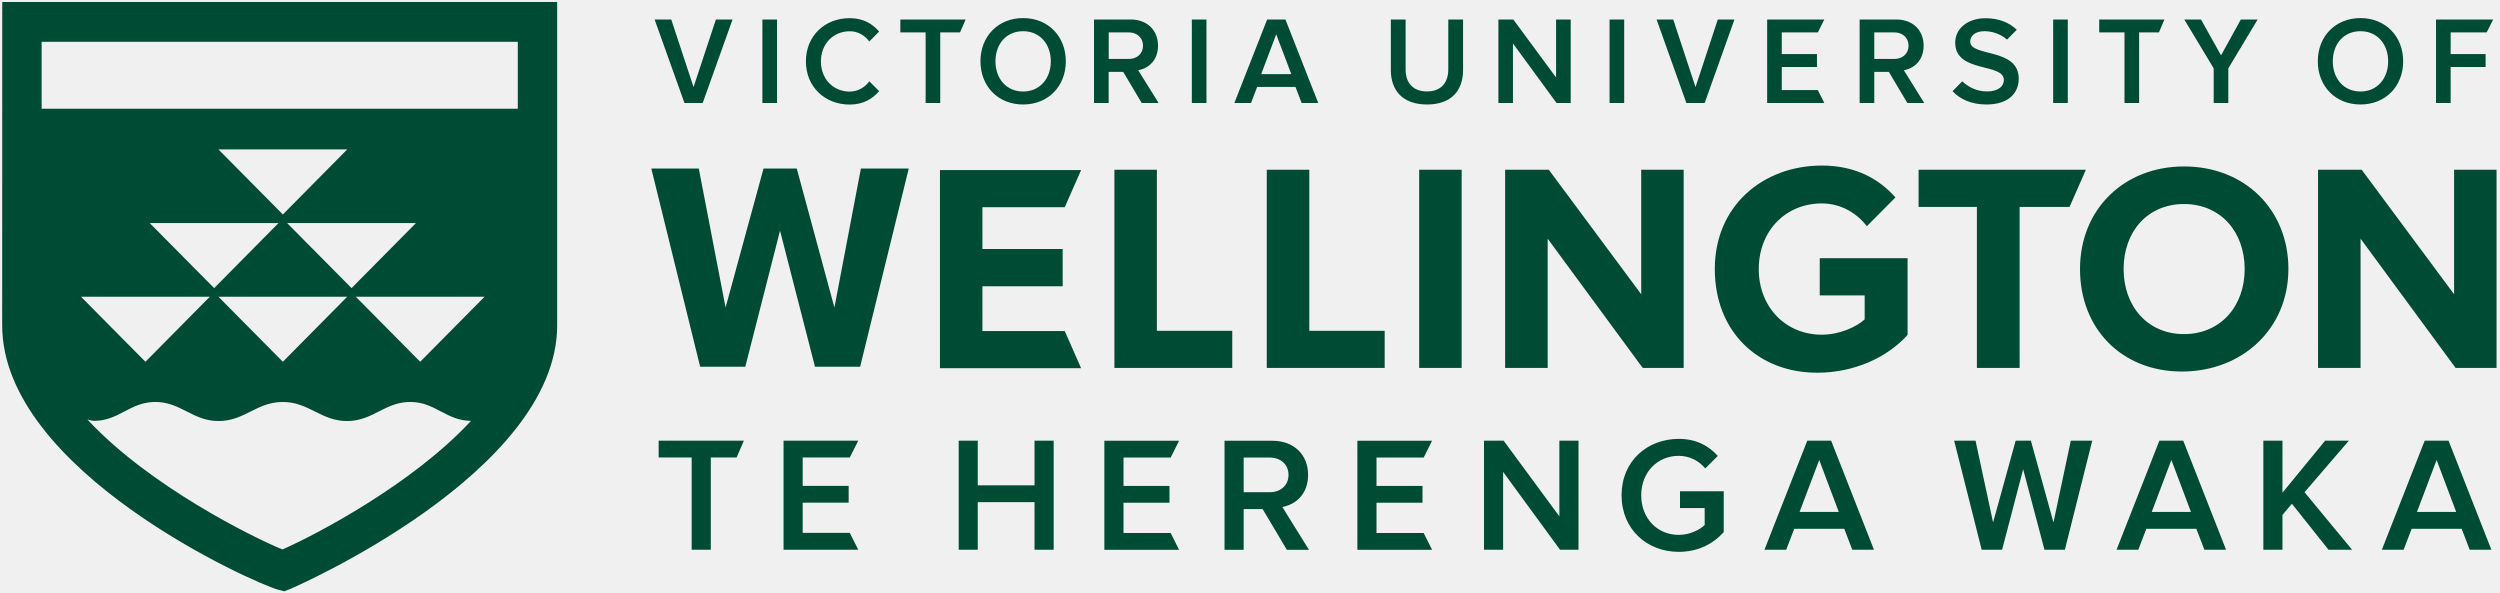
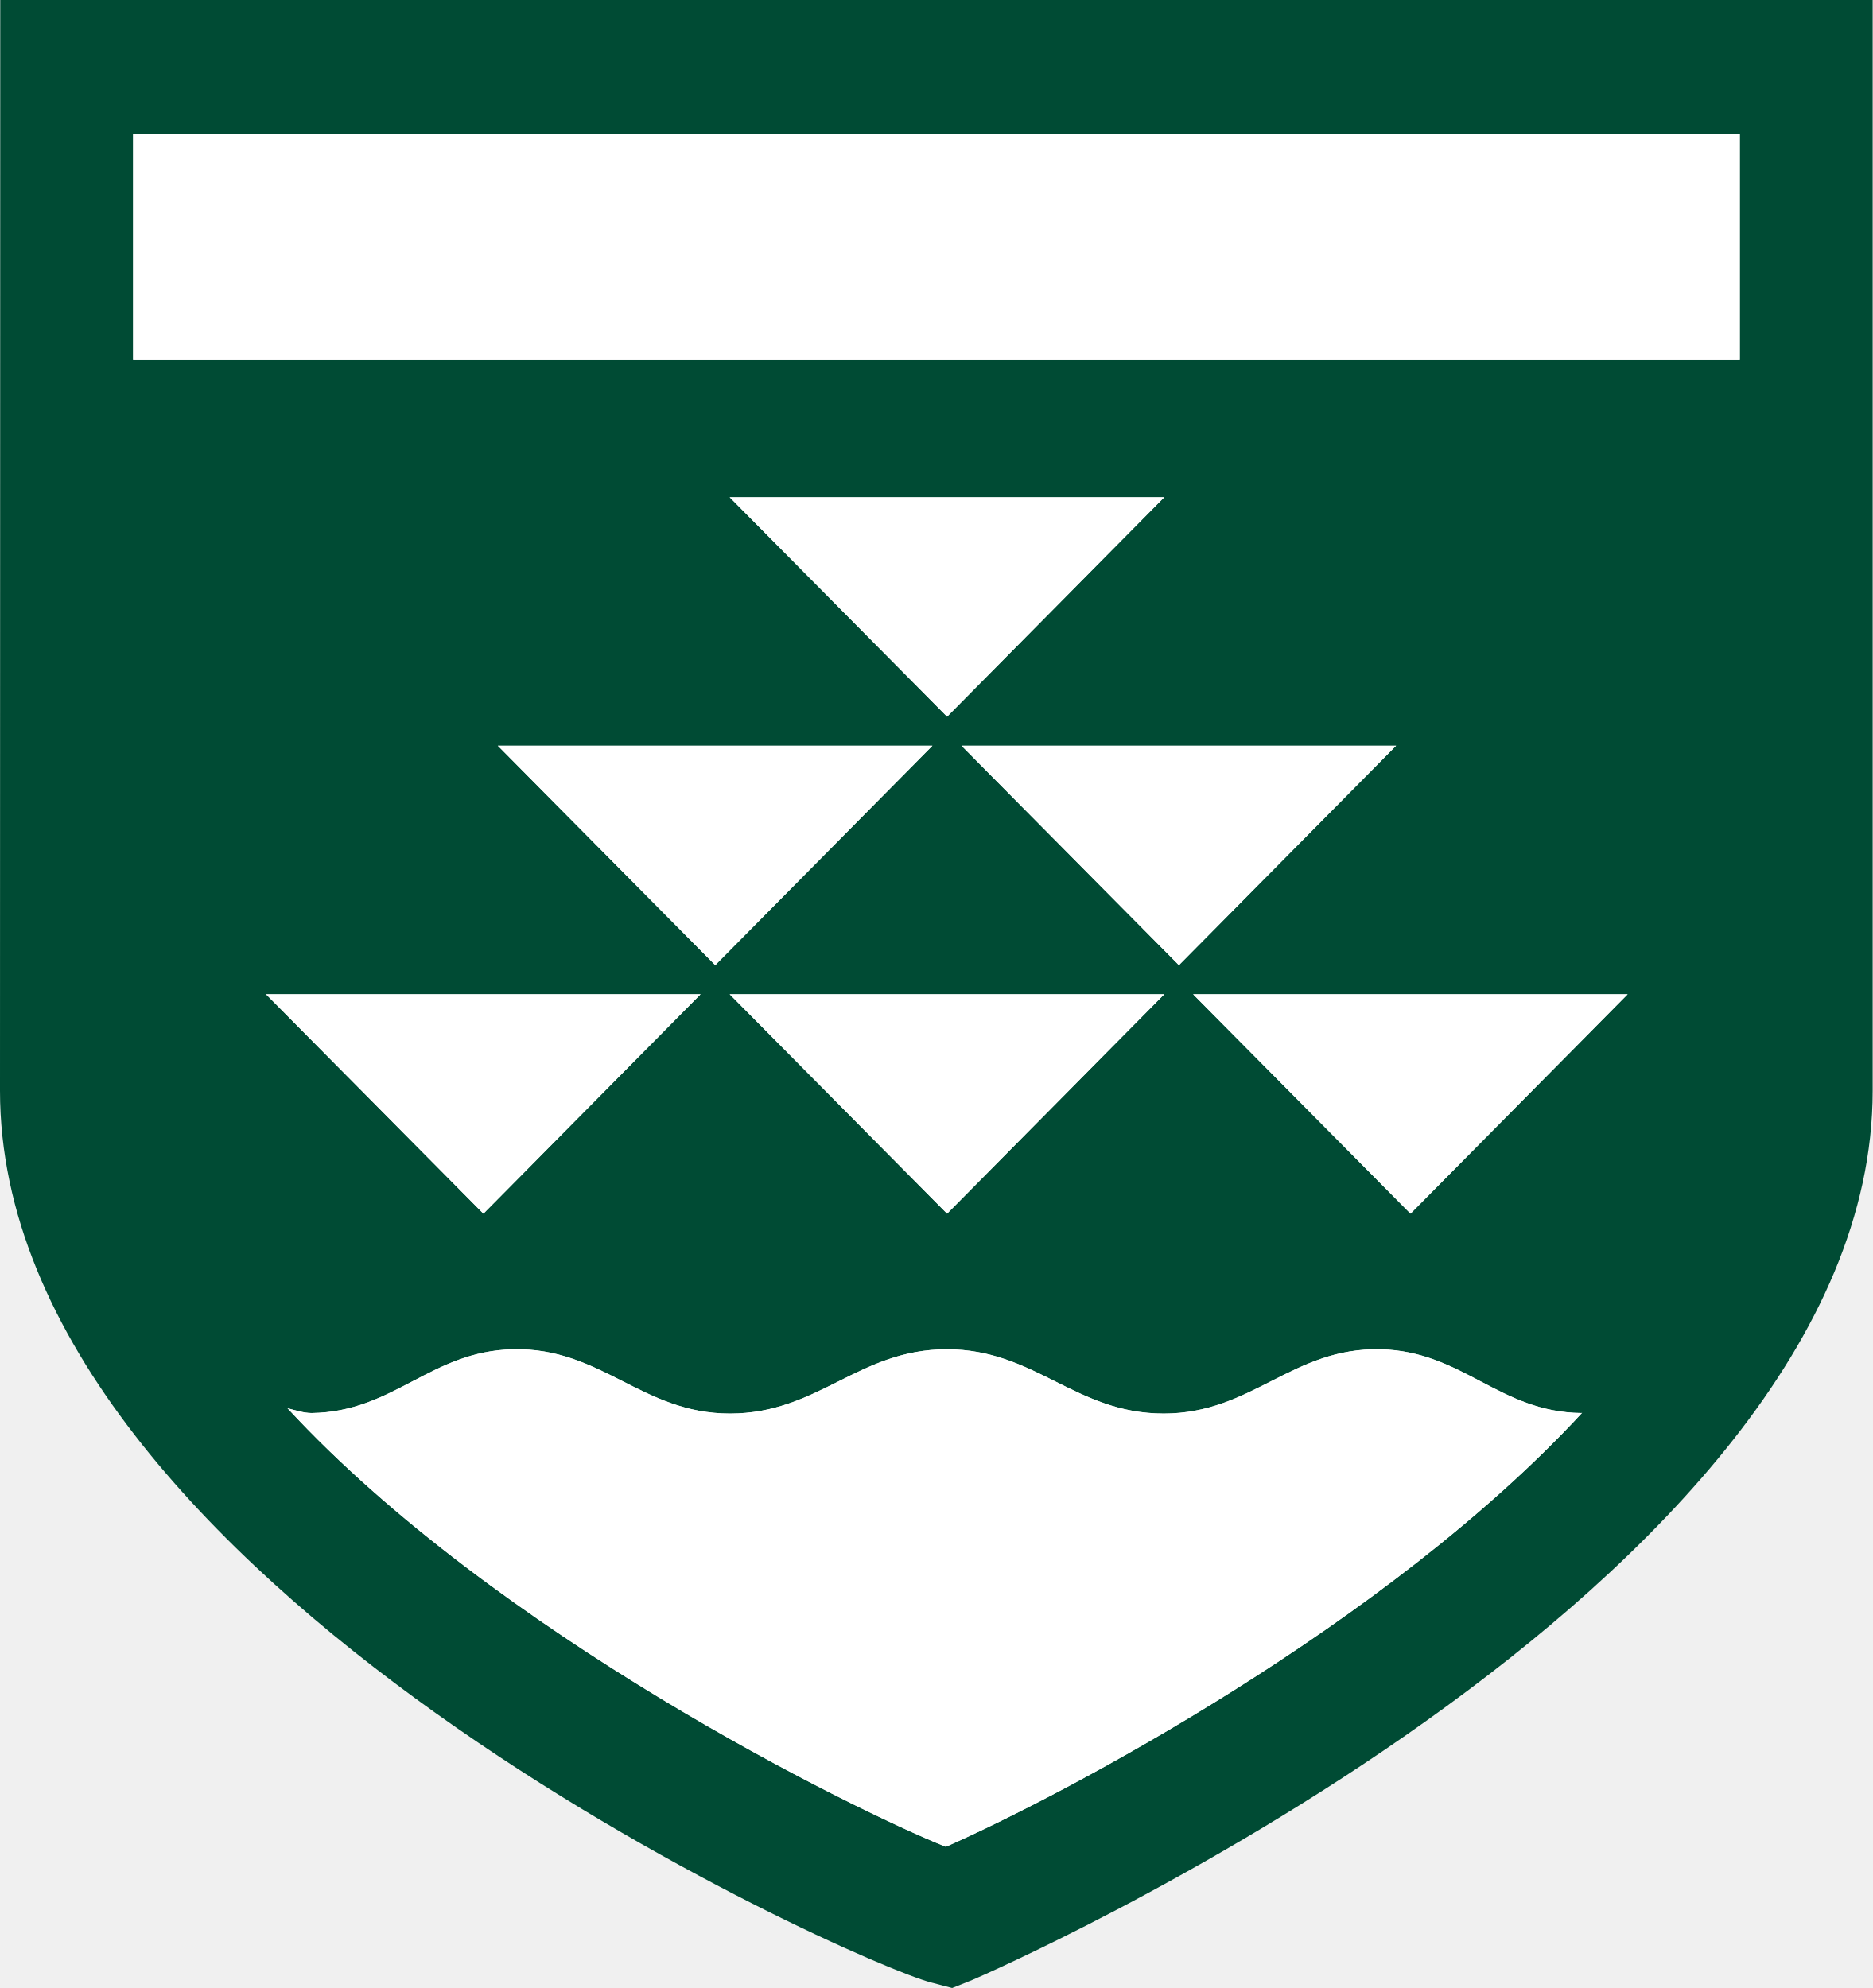
- <svg xmlns="http://www.w3.org/2000/svg" viewBox="0 0 333.29 79.05">
-   <path d="M114.42 73.29l-1.13-2.25h-6.28v-4.03h6.13v-2.24h-6.13v-3.78h6.28l1.13-2.24h-9.96v14.54zm-19.66 0v-12.3h3.44l.97-2.24H87.81v2.24h4.4v12.3zm45.71 0V58.75h-2.55v5.95h-7.57v-5.95h-2.54v14.54h2.54v-6.35h7.57v6.35zm16.72.01l-1.12-2.24h-6.29v-4.04h6.13v-2.24h-6.13V61h6.29l1.12-2.24h-9.96V73.3zm17.31-.01l-3.55-5.71c1.74-.28 3.44-1.68 3.44-4.27 0-2.68-1.87-4.55-4.75-4.55h-6.39V73.3h2.55v-5.43h2.53l3.23 5.43h2.94zm-5.21-7.67h-3.49V61h3.49c1.44 0 2.49.92 2.49 2.31 0 1.39-1.05 2.31-2.49 2.31m21.63 7.68l-1.12-2.24h-6.29v-4.04h6.13v-2.24h-6.13V61h6.29l1.12-2.24h-9.96V73.3zm19.52-.01V58.75h-2.55v10.09l-7.43-10.09h-2.62v14.54h2.55V62.91l7.59 10.38zm18.57-12.51c-1.17-1.3-2.82-2.27-5.2-2.27-4.21 0-7.63 2.96-7.63 7.52s3.42 7.54 7.63 7.54c2.53 0 4.56-1.04 5.99-2.63v-5.45h-5.83v2.24h3.29V70c-.65.61-1.96 1.31-3.45 1.31-2.88 0-5.01-2.22-5.01-5.28 0-3.05 2.14-5.26 5.01-5.26 1.5 0 2.75.73 3.53 1.68l1.67-1.67zm20.82 12.51l-5.71-14.54h-3.18l-5.71 14.54h2.9l1.07-2.79h6.67l1.07 2.79h2.89zm-4.69-5.04h-5.23l2.62-6.93 2.61 6.93zm30.14 5.04l3.65-14.54h-2.86l-2.31 10.9-3.01-10.9h-2.03l-3.01 10.9-2.34-10.9h-2.85l3.67 14.54h2.72l2.81-10.73 2.84 10.73zm21.49 0l-5.71-14.54h-3.18l-5.71 14.54h2.9l1.07-2.79h6.67l1.07 2.79h2.89zm-4.68-5.04h-5.23l2.62-6.93 2.61 6.93zm21.48 5.04l-6.34-7.67 5.91-6.87h-3.16l-5.69 6.93v-6.93h-2.55v14.54h2.55v-4.65l1.26-1.48 4.88 6.13zm18.57 0l-5.71-14.54h-3.18l-5.71 14.54h2.9l1.07-2.79h6.67l1.07 2.79h2.89zm-4.69-5.04h-5.23l2.62-6.93 2.61 6.93zm5.38-19.2V22.63h-5.66v16.6l-12.32-16.6h-5.82v26.42h5.67V31.82l12.67 17.23zm-218.16-.16l6.48-26.42h-6.38L111.24 41l-5.02-18.53h-4.43L96.73 41l-3.57-18.53h-6.33l6.51 26.42h6.02l4.63-18.14 4.66 18.14zm29.46.2l-2.18-4.95h-10.98v-5.98h10.7V33.2h-10.7v-5.58h10.98l2.18-4.95h-18.82v26.42zm108.56-22.77c-2.1-2.39-5.25-4.25-9.8-4.25-7.85 0-14.28 5.36-14.28 13.79 0 8.39 5.81 13.83 13.65 13.83 4.87 0 9.32-2 12.05-5.04V34.42H242.6v4.96h5.99v3.2c-1.09 1-3.34 2.04-5.71 2.04-4.87 0-8.41-3.72-8.41-8.75 0-5.04 3.54-8.75 8.41-8.75 2.62 0 4.73 1.37 6 3.04l3.81-3.84zm38.19 23.21c8.05 0 14.2-5.7 14.2-13.67 0-7.96-5.86-13.67-13.91-13.67-8.01 0-13.87 5.7-13.87 13.67-.01 7.97 5.57 13.67 13.58 13.67m.28-4.99c-4.9 0-8.05-3.76-8.05-8.67 0-4.95 3.15-8.67 8.05-8.67s8.09 3.72 8.09 8.67c.01 4.91-3.18 8.67-8.09 8.67m-21.91 4.51V27.59h6.65l2.18-4.96h-22.3v4.96h7.77v21.46zM189.2 22.63h5.66v26.42h-5.66zm-24.92 26.42V44.1h-10.05V22.63h-5.66v26.42zm20.32 0V44.1h-10.05V22.63h-5.67v26.42zm39.86 0V22.63h-5.66v16.6l-12.32-16.6h-5.82v26.42h5.67V31.82L219 49.05zM136.4 13.93c3.34 0 5.69-2.43 5.69-5.76 0-3.32-2.35-5.76-5.69-5.76-3.34 0-5.69 2.43-5.69 5.76 0 3.33 2.35 5.76 5.69 5.76m0-1.73c-2.25 0-3.69-1.74-3.69-4.02 0-2.3 1.43-4.02 3.69-4.02 2.24 0 3.69 1.72 3.69 4.02 0 2.28-1.45 4.02-3.69 4.02m-42.72 1.53L97.66 2.6h-2.22l-2.98 9.01-2.97-9.01h-2.22l3.98 11.13zm82.06 0L171.37 2.6h-2.44l-4.37 11.13h2.22l.82-2.14h5.11l.82 2.14h2.21zm-3.59-3.85h-4.01l2-5.31 2.01 5.31zM101.64 2.6h1.95v11.13h-1.95zm14.25 2.93l1.31-1.32c-.85-1.01-2.09-1.79-3.92-1.79-3.29 0-5.84 2.33-5.84 5.76 0 3.42 2.55 5.76 5.84 5.76 1.83 0 3.06-.78 3.92-1.79l-1.31-1.31c-.57.8-1.53 1.37-2.61 1.37-2.2 0-3.84-1.68-3.84-4.02s1.64-4.02 3.84-4.02c1.08-.02 2.04.57 2.61 1.36m9.46 8.2V4.32h2.64l.74-1.72h-8.7v1.72h3.37v9.41zm29.11 0l-2.72-4.37c1.33-.22 2.64-1.28 2.64-3.27 0-2.05-1.43-3.49-3.64-3.49h-4.89v11.13h1.95V9.58h1.94l2.47 4.15h2.25zm-3.98-5.87h-2.67V4.32h2.67c1.1 0 1.9.7 1.9 1.77s-.8 1.77-1.9 1.77m8.41-5.26h1.95v11.13h-1.95zm31.36 11.33c3.22 0 4.8-1.83 4.8-4.6V2.6h-1.97v6.67c0 1.77-.99 2.92-2.84 2.92-1.87 0-2.85-1.15-2.85-2.92V2.6h-1.97v6.74c.01 2.74 1.59 4.59 4.83 4.59m19.15-.2V2.6h-1.95v7.73l-5.7-7.73h-1.99v11.13h1.94V5.79l5.81 7.94zm5.18-11.13h1.95v11.13h-1.95zm12.68 11.13l3.97-11.13h-2.22l-2.97 9.01-2.97-9.01h-2.22l3.97 11.13zm15.95 0l-.86-1.72h-4.81V8.93h4.69V7.21h-4.69V4.32h4.81l.86-1.72h-7.62v11.13zm13.32 0l-2.72-4.37c1.33-.22 2.64-1.28 2.64-3.27 0-2.05-1.43-3.49-3.64-3.49h-4.89v11.13h1.95V9.58h1.94l2.47 4.15h2.25zm-3.99-5.87h-2.67V4.32h2.67c1.1 0 1.9.7 1.9 1.77s-.8 1.77-1.9 1.77m15.03-2.58l1.3-1.31c-1.03-.99-2.43-1.54-4.16-1.54-2.44 0-4.05 1.42-4.05 3.25 0 4.11 6.49 2.65 6.49 4.99 0 .73-.63 1.52-2.24 1.52-1.43 0-2.54-.62-3.31-1.35l-1.26 1.28-.03.04c.98 1.05 2.47 1.77 4.52 1.77 3 0 4.3-1.58 4.3-3.44 0-4.16-6.47-2.87-6.47-4.94 0-.83.73-1.39 1.89-1.39 1.09.01 2.18.37 3.02 1.12m6.15-2.68h1.95v11.13h-1.95zm11.46 11.13V4.32h2.64l.73-1.72h-8.69v1.72h3.37v9.41zm11.89 0V9.11l3.91-6.51h-2.24l-2.64 4.78-2.67-4.78h-2.23l3.92 6.51v4.62zm17.62.2c3.34 0 5.69-2.43 5.69-5.76 0-3.32-2.35-5.76-5.69-5.76-3.34 0-5.69 2.43-5.69 5.76 0 3.33 2.35 5.76 5.69 5.76m0-1.73c-2.25 0-3.69-1.74-3.69-4.02 0-2.3 1.43-4.02 3.69-4.02 2.24 0 3.69 1.72 3.69 4.02 0 2.28-1.46 4.02-3.69 4.02m12.02 1.53v-4.8h4.66V7.21h-4.66V4.32h4.8l.87-1.72h-7.62v11.13zM12.61 56.11c3.25-.05 4.7-2.45 7.95-2.52 3.49-.08 5.09 2.54 8.57 2.54 3.49 0 5.08-2.54 8.57-2.54s5.08 2.54 8.57 2.54 5.08-2.62 8.57-2.54c3.25.08 4.68 2.48 7.93 2.52.01 0 .02-.01.03-.01-7.73 8.37-20.47 15.09-25.14 17.15-3.73-1.5-17.78-8.43-26.01-17.33.32.08.63.19.96.19M64.6 39.56l-8.58 8.67-8.59-8.67H64.6zm-26.32-9.82h17.17l-8.58 8.67-8.59-8.67zm8.01 9.82l-8.58 8.67-8.59-8.67h17.17zM29.12 19.92h17.17l-8.58 8.67-8.59-8.67zm-1.15 19.64l-8.58 8.67-8.59-8.67h17.17zm-8.01-9.82h17.17l-8.58 8.67-8.59-8.67zM69.03 5.57v8.93H5.55V5.57h63.48zM.3.27l-.01 43.1c0 19.44 33.67 34.42 36.78 35.24l.84.22.8-.32c.35-.14 35.57-15.41 35.57-35.14V.27H.3z" fill="#004b34" />
+ <svg xmlns="http://www.w3.org/2000/svg" viewBox="0 0 73.99 78.56" version="1.1" id="svg1" width="73.99" height="78.56">
+   <defs id="defs1" />
+   <path d="m 12.32,55.84 c 3.25,-0.05 4.7,-2.45 7.95,-2.52 3.49,-0.08 5.09,2.54 8.57,2.54 3.49,0 5.08,-2.54 8.57,-2.54 3.49,0 5.08,2.54 8.57,2.54 3.49,0 5.08,-2.62 8.57,-2.54 3.25,0.08 4.68,2.48 7.93,2.52 0.01,0 0.02,-0.01 0.03,-0.01 -7.73,8.37 -20.47,15.09 -25.14,17.15 -3.73,-1.5 -17.78,-8.43 -26.01,-17.33 0.32,0.08 0.63,0.19 0.96,0.19 M 64.31,39.29 55.73,47.96 47.14,39.29 Z M 37.99,29.47 h 17.17 l -8.58,8.67 z M 46,39.29 37.42,47.96 28.83,39.29 Z M 28.83,19.65 H 46 l -8.58,8.67 z m -1.15,19.64 -8.58,8.67 -8.59,-8.67 z m -8.01,-9.82 h 17.17 l -8.58,8.67 z M 68.74,5.3 v 8.93 H 5.26 V 5.3 Z M 0.01,0 0,43.1 c 0,19.44 33.67,34.42 36.78,35.24 l 0.84,0.22 0.8,-0.32 C 38.77,78.1 73.99,62.83 73.99,43.1 V 0 Z" fill="#004b34" id="path1" />
+   <path d="m 68.74,5.3 v 8.93 H 5.26 V 5.3 Z" id="path9" style="fill:#ffffff" />
+   <path d="m 19.67,29.47 h 17.17 l -8.58,8.67 z" id="path8" style="fill:#ffffff" />
+   <path d="M 27.68,39.29 19.1,47.96 10.51,39.29 Z" id="path7" style="fill:#ffffff" />
+   <path d="M 28.83,19.65 H 46 l -8.58,8.67 z" id="path6" style="fill:#ffffff" />
+   <path d="m 46,39.29 -8.58,8.67 -8.59,-8.67 z" id="path5" style="fill:#ffffff" />
+   <path d="m 37.99,29.47 h 17.17 l -8.58,8.67 z" id="path4" style="fill:#ffffff" />
+   <path d="m 64.31,39.29 -8.58,8.67 -8.59,-8.67 z" id="path3" style="fill:#ffffff" />
+   <path d="m 12.32,55.84 c 3.25,-0.05 4.7,-2.45 7.95,-2.52 3.49,-0.08 5.09,2.54 8.57,2.54 3.49,0 5.08,-2.54 8.57,-2.54 3.49,0 5.08,2.54 8.57,2.54 3.49,0 5.08,-2.62 8.57,-2.54 3.25,0.08 4.68,2.48 7.93,2.52 0.01,0 0.02,-0.01 0.03,-0.01 -7.73,8.37 -20.47,15.09 -25.14,17.15 -3.73,-1.5 -17.78,-8.43 -26.01,-17.33 0.32,0.08 0.63,0.19 0.96,0.19" id="path2" style="fill:#ffffff" />
</svg>
